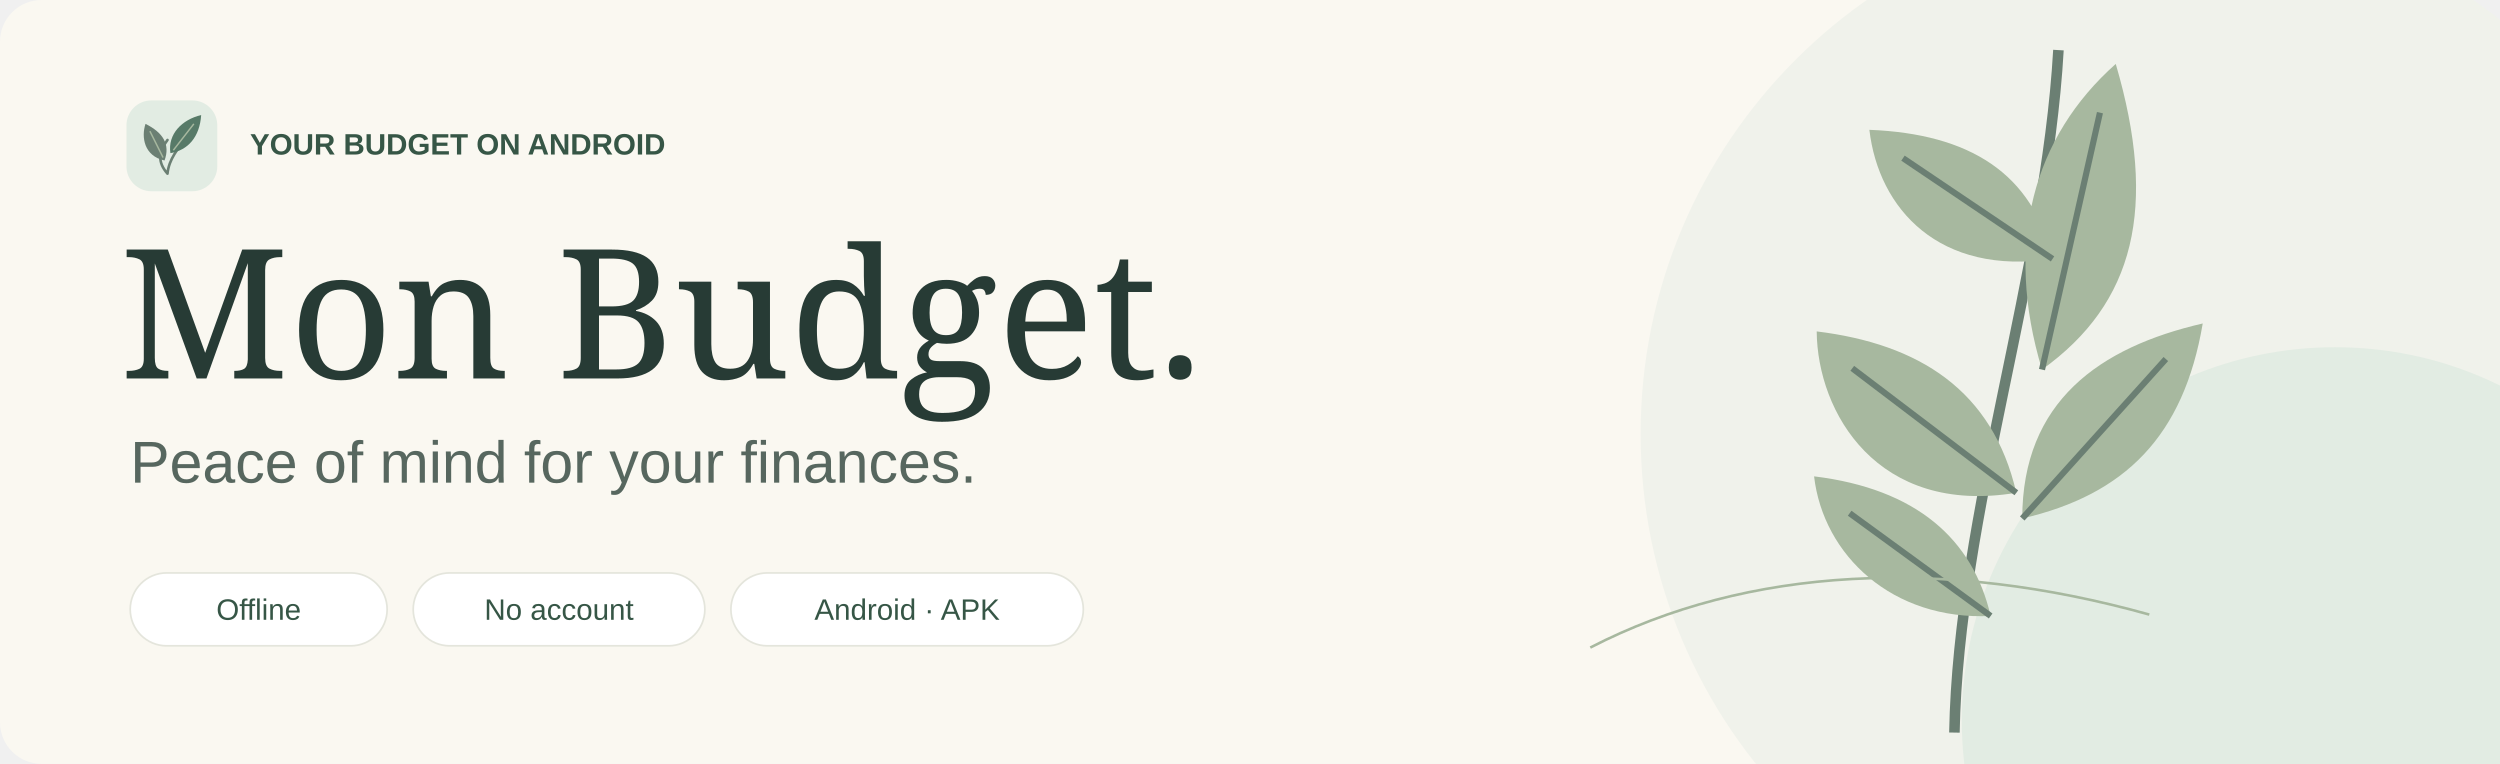
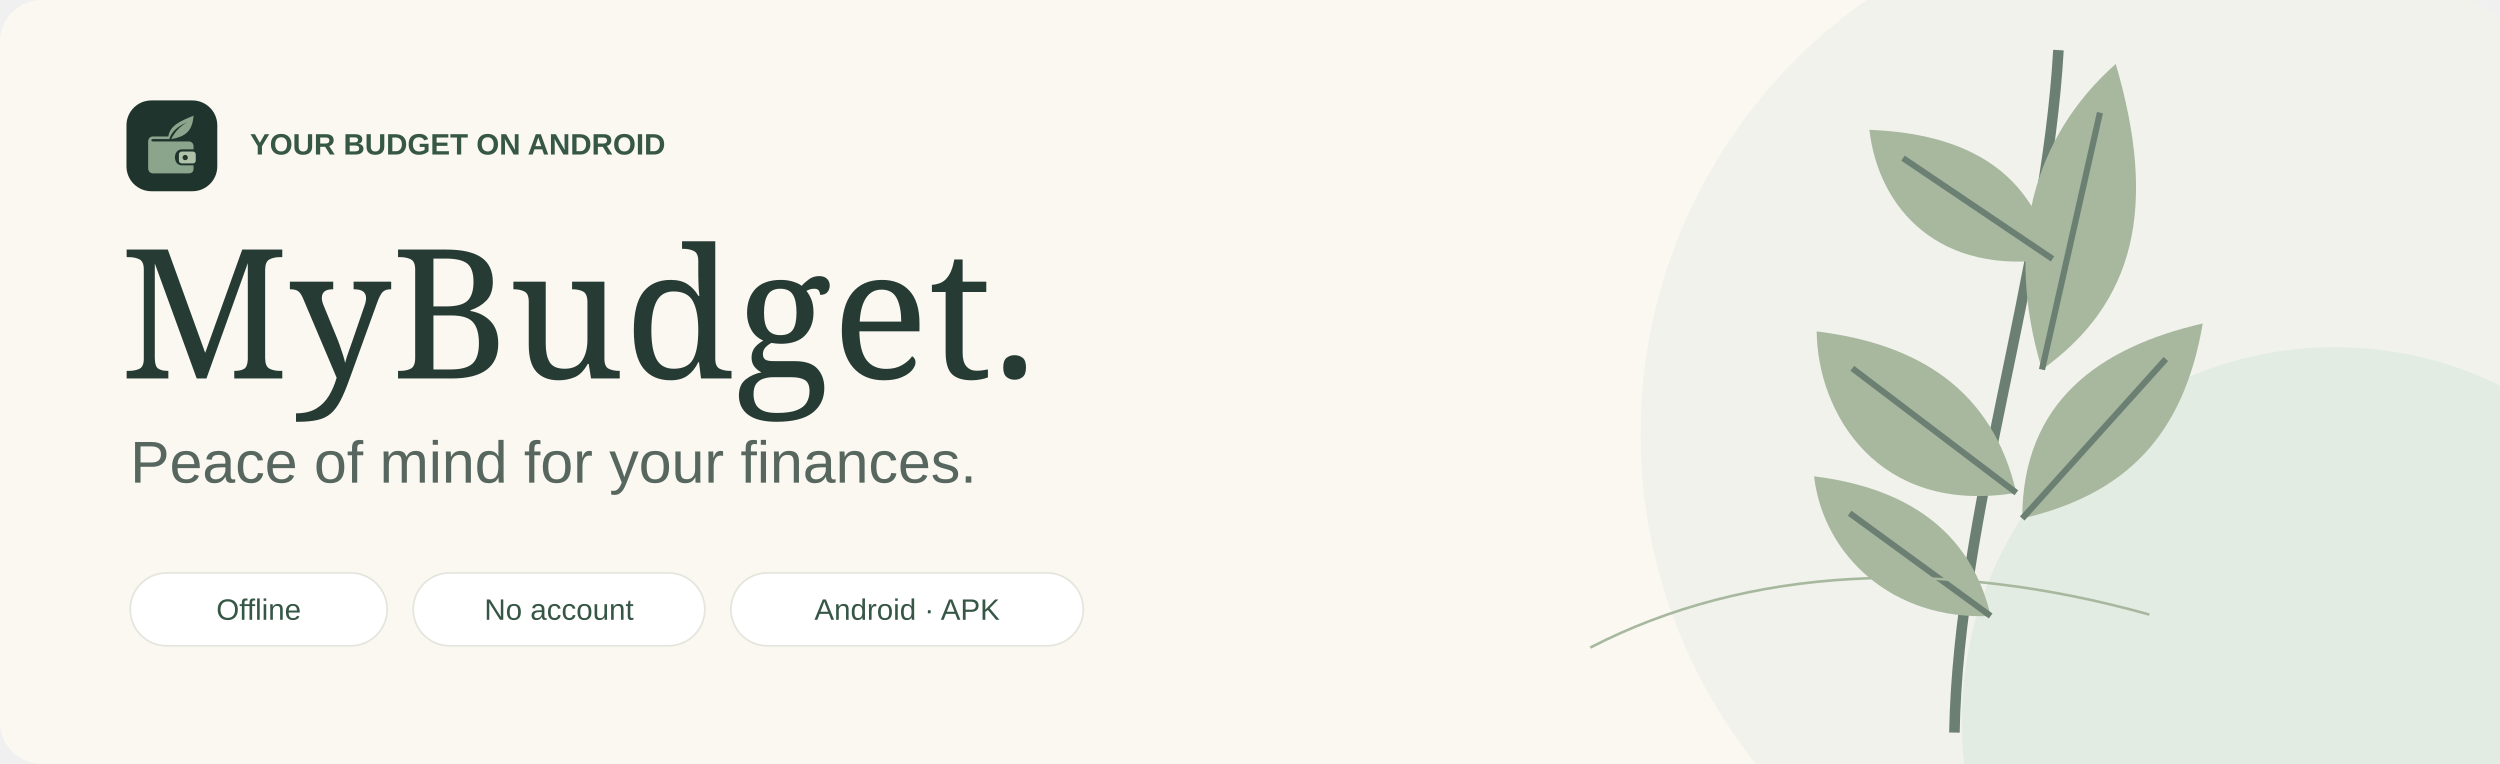
<svg xmlns="http://www.w3.org/2000/svg" width="1440" height="440" viewBox="0 0 1440 440" xml:lang="en" role="img" aria-labelledby="title desc">
  <defs>
    <symbol id="brand" viewBox="0 0 64 64">
-       <rect x="1" y="1" width="62" height="62" rx="17" fill="#E2ECE3" />
-       <path d="M29 51C22 43 23 36 29 28M29 51C30 41 36 34 43 25" fill="none" stroke="#6B7F73" stroke-width="1.8" stroke-linecap="round" />
-       <path d="M27 42C13 39 11 26 14 17C26 23 31 31 27 42Z" fill="#6B7F73" />
-       <path d="M31 37C29 24 39 14 52 11C51 26 43 35 31 37Z" fill="#577A68" />
-       <path d="M26 40L17 22M33 35L47 17" fill="none" stroke="#A7B89F" />
+       <rect x="1" y="1" width="62" height="62" rx="17" fill="#1E342C" />
+       <path d="M29.4 27.4C29.7 18.3 37.4 15.3 46.8 11.4C46 22.1 41.2 25.7 31.6 27.4C33.7 22.9 37.4 18.7 42.5 15.9C35.1 19 31.5 23 30.3 27.4Z" fill="#8BA58C" />
+       <path d="M19.2 25.6H30V27.4H19.1C17.6 27.4 17.6 29 19.1 29H43.4C45.5 29 46.8 30.4 46.8 32.4V34.4H38.8C32.5 34.4 32.5 45.3 38.8 45.3H46.8V47.5C46.8 49.8 45.5 50.8 43.4 50.8H19.2C17 50.8 15.8 49.3 15.8 47V29.2C15.8 26.8 17.3 25.6 19.2 25.6Z" fill="#8BA58C" />
+       <rect x="36.8" y="35.9" width="11.5" height="8.1" rx="1.9" fill="#B0C2A7" />
+       <circle cx="41.1" cy="40" r="1.8" fill="#1E342C" />
    </symbol>
    <symbol id="sprig" viewBox="0 0 52 80">
      <path d="M11 77C17 53 33 28 40 4" stroke="#6B7F73" stroke-width="1.2" fill="none" />
      <path d="M24 52C8 51 4 38 6 29C17 33 24 40 24 52ZM30 39C29 24 35 13 46 7C47 24 42 34 30 39ZM18 65C7 63 1 54 2 45C13 49 18 56 18 65ZM34 27C21 26 16 17 17 8C28 11 34 17 34 27ZM24 55C27 42 37 38 49 38C44 50 36 55 24 55Z" fill="#A7B89F" />
      <path d="M24 52L9 34M30 39L43 12M18 65L5 50M34 27L20 12M24 55L44 41" stroke="#6B7F73" stroke-width=".7" fill="none" />
    </symbol>
  </defs>
  <g font-family="Arial,sans-serif" fill="#273B35">
    <rect x="0" y="0" width="1440" height="440" rx="24" fill="#FAF8F1" />
    <circle cx="1250" cy="250" r="305" fill="#F0F2EB" />
    <circle cx="1345" cy="415" r="215" fill="#E2ECE3" />
    <use href="#brand" x="72" y="57" width="54" height="54" />
    <text x="144" y="89" font-size="17" fill="#365646" font-weight="600">YOUR BUDGET ON ANDROID</text>
-     <text x="69" y="218" font-size="104" font-family="Georgia,serif">Mon Budget.</text>
+     <text x="69" y="218" font-size="104" font-family="Georgia,serif">MyBudget.</text>
    <text x="75" y="278" font-size="34" fill="#57675F">Peace of mind for your finances.</text>
    <rect x="75" y="330" width="148" height="42" rx="21" fill="#FFFFFF" stroke="#E4E5DC" />
    <text x="149.0" y="357" font-size="17" fill="#365646" text-anchor="middle">Offline</text>
    <rect x="238" y="330" width="168" height="42" rx="21" fill="#FFFFFF" stroke="#E4E5DC" />
    <text x="322.0" y="357" font-size="17" fill="#365646" text-anchor="middle">No account</text>
    <rect x="421" y="330" width="203" height="42" rx="21" fill="#FFFFFF" stroke="#E4E5DC" />
    <text x="522.5" y="357" font-size="17" fill="#365646" text-anchor="middle">Android · APK</text>
    <use href="#sprig" x="1010" y="20" width="295" height="405" transform="rotate(-13 1157 222)" />
    <path d="M916 373c91-47 204-52 322-19" stroke="#A7B89F" stroke-width="1.5" fill="none" />
  </g>
</svg>
